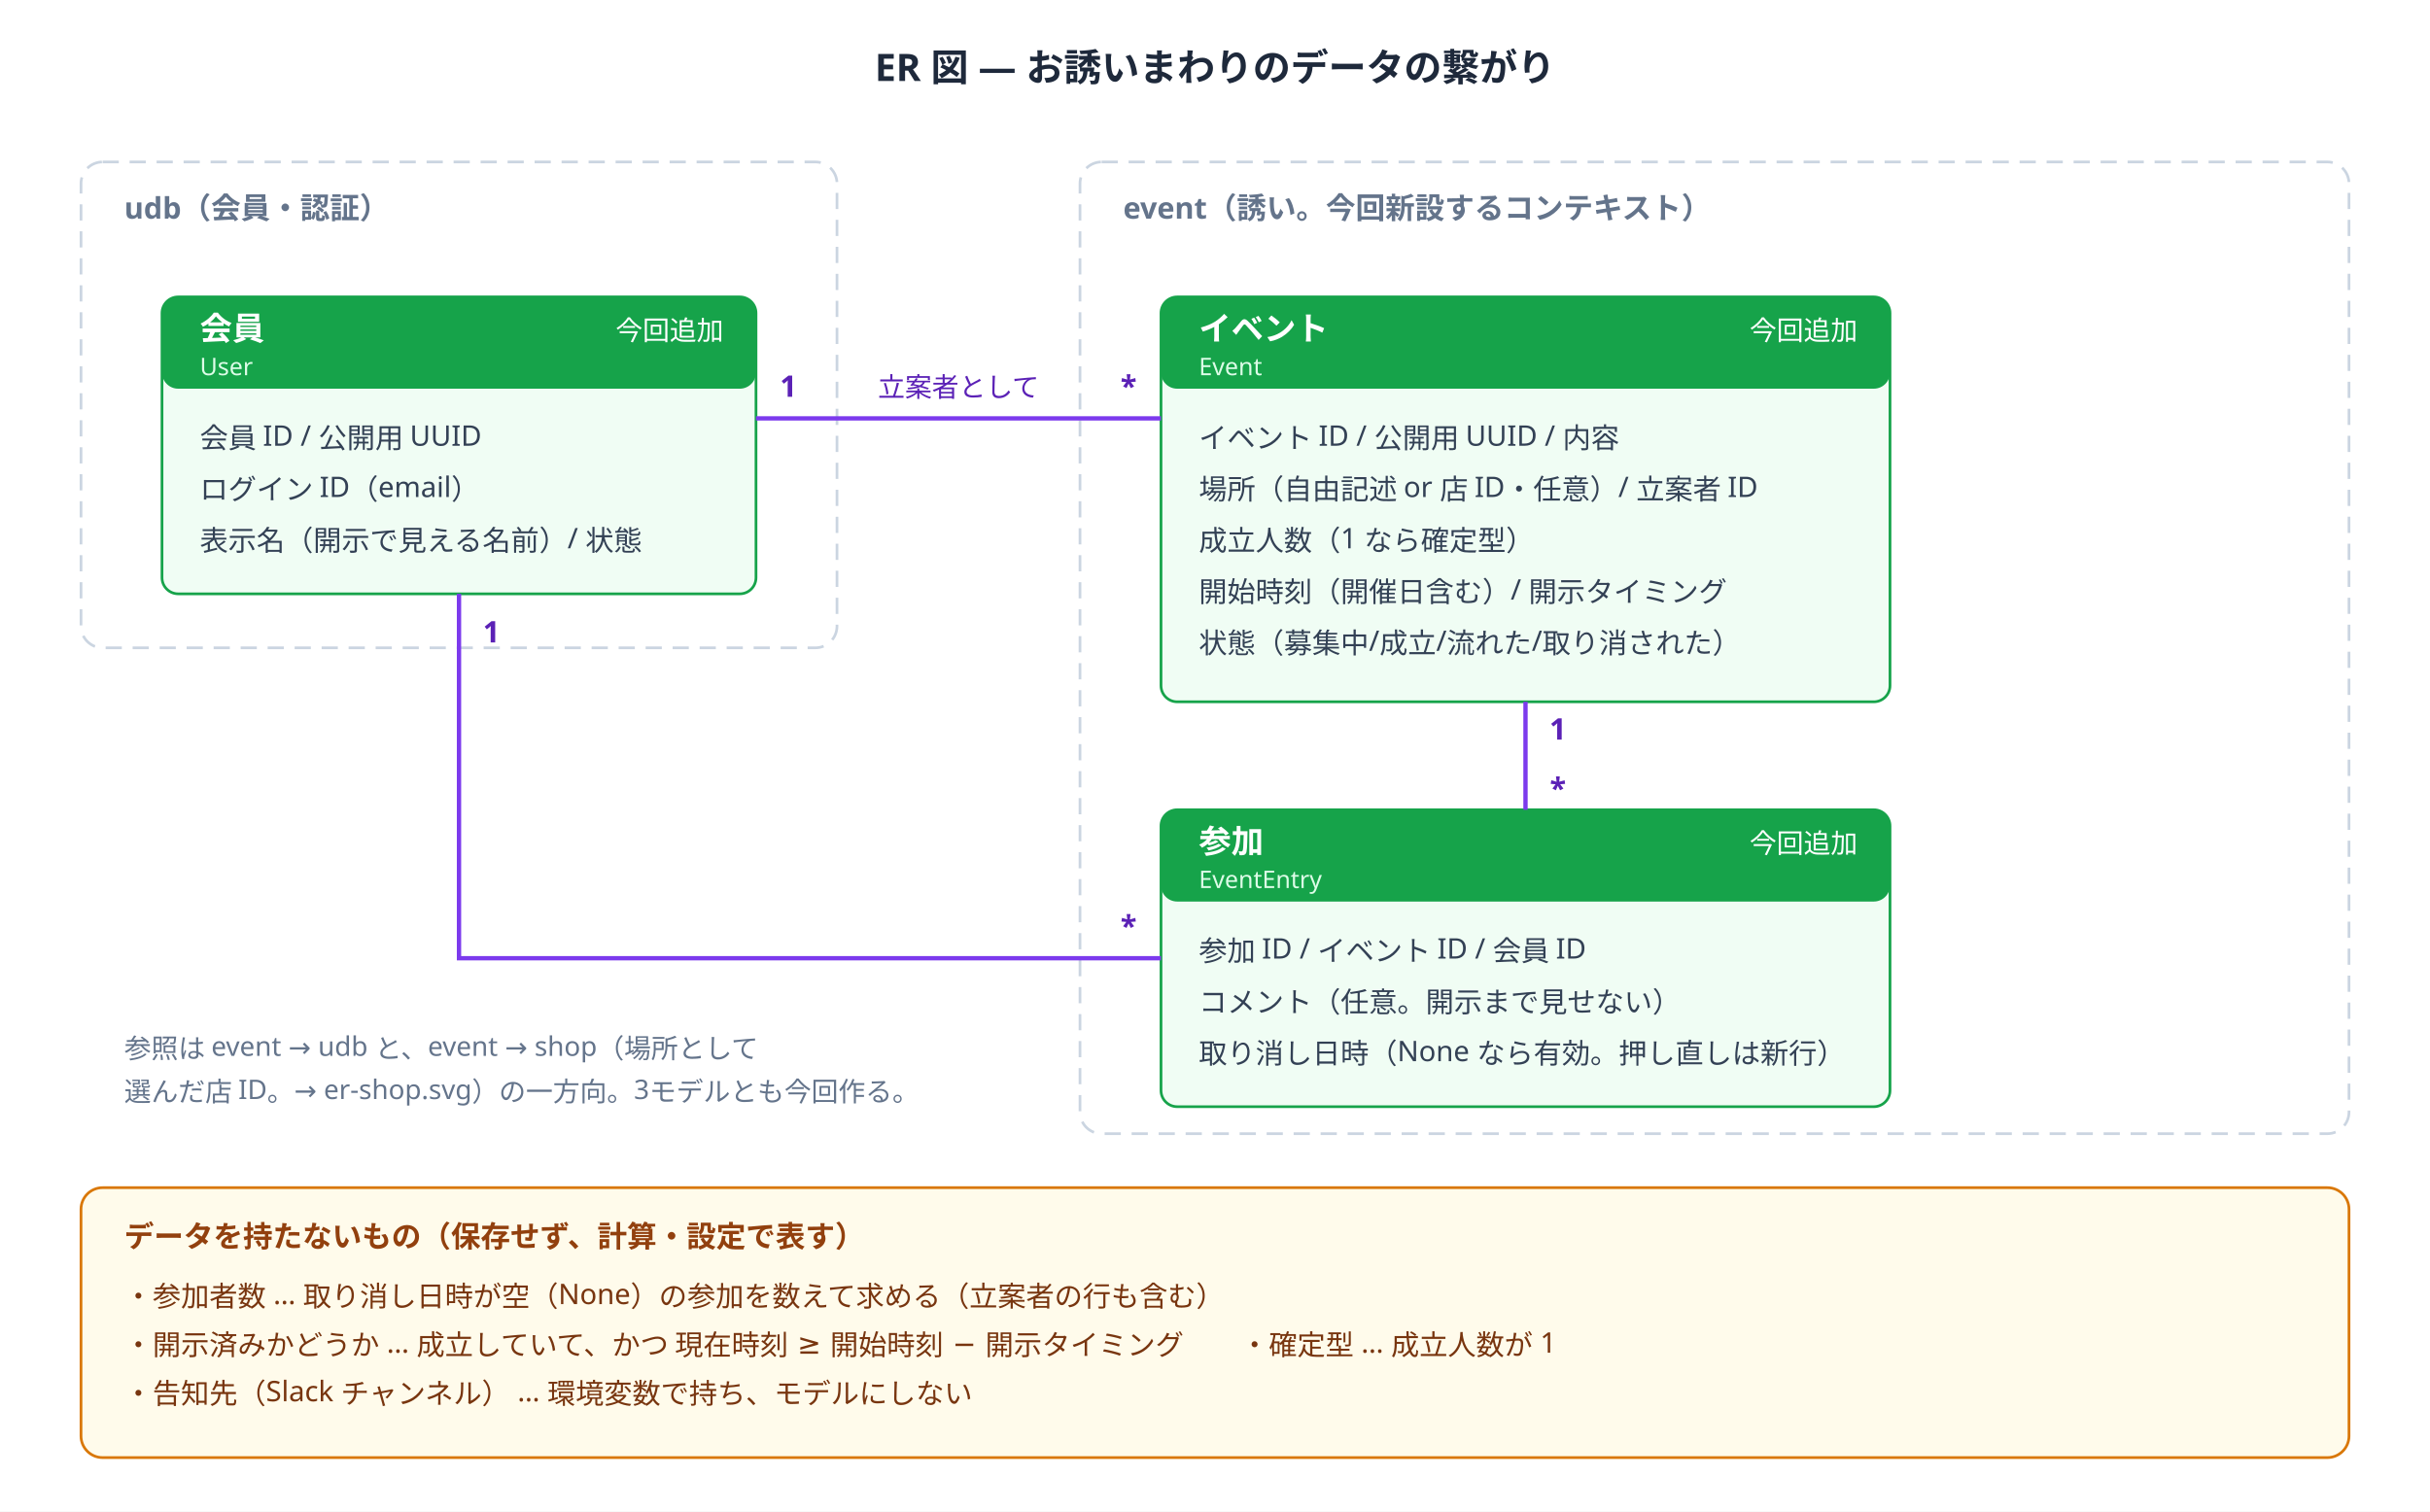
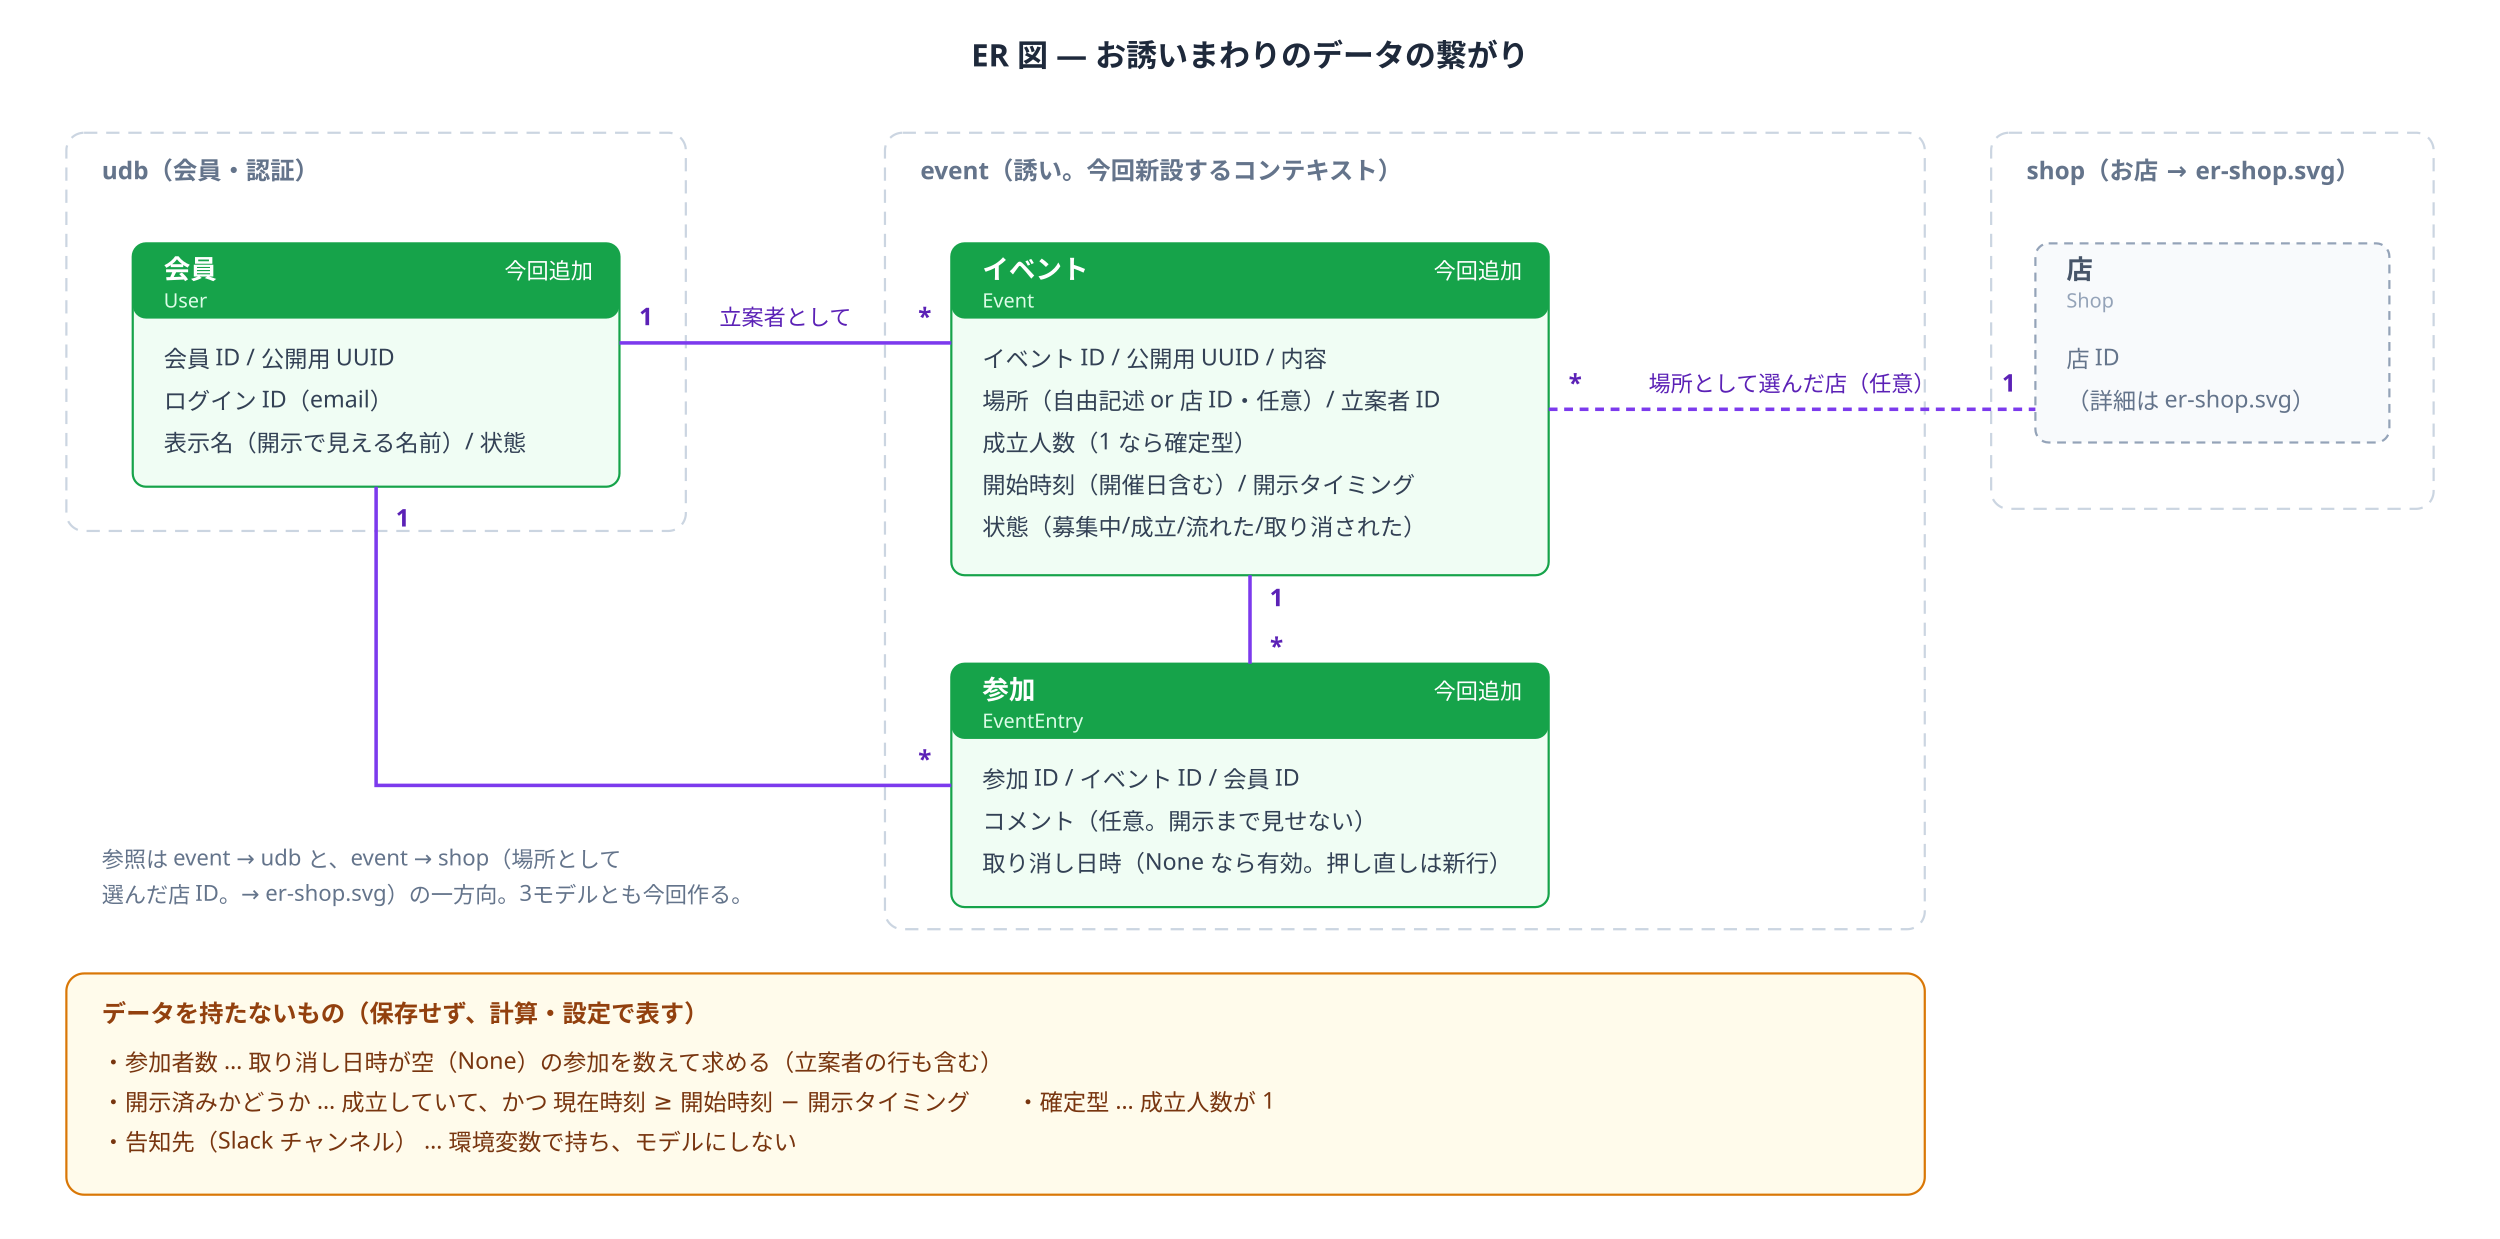
- <svg xmlns="http://www.w3.org/2000/svg" viewBox="0 0 900 560" width="900" font-family="sans-serif" font-size="14">
-   <rect x="0" y="0" width="900" height="560" fill="#ffffff" />
-   <text x="450" y="30" text-anchor="middle" font-weight="bold" fill="#1e293b">ER 図 — お誘いまわりのデータの繋がり</text>
+ <svg xmlns="http://www.w3.org/2000/svg" viewBox="0 0 1130 560" width="900" font-family="sans-serif" font-size="14">
+   <rect x="0" y="0" width="1130" height="560" fill="#ffffff" />
+   <text x="565" y="30" text-anchor="middle" font-weight="bold" fill="#1e293b">ER 図 — お誘いまわりのデータの繋がり</text>
  <rect x="30" y="60" width="280" height="180" rx="8" fill="none" stroke="#cbd5e1" stroke-dasharray="6 4" />
  <text x="46" y="81" font-size="11" font-weight="bold" fill="#64748b">udb（会員・認証）</text>
  <rect x="60" y="110" width="220" height="110" rx="6" fill="#f0fdf4" stroke="#16a34a" />
  <rect x="60" y="110" width="220" height="34" rx="6" fill="#16a34a" />
  <text x="74" y="126" font-size="12" font-weight="bold" fill="#ffffff">会員</text>
  <text x="74" y="139" font-size="9" fill="#dcfce7">User</text>
  <text x="268" y="126" text-anchor="end" font-size="10" fill="#ffffff">今回追加</text>
  <text x="74" y="166" font-size="10.5" fill="#334155">会員 ID / 公開用 UUID</text>
  <text x="74" y="185" font-size="10.5" fill="#334155">ログイン ID（email）</text>
  <text x="74" y="204" font-size="10.5" fill="#334155">表示名（開示で見える名前）/ 状態</text>
  <rect x="400" y="60" width="470" height="360" rx="8" fill="none" stroke="#cbd5e1" stroke-dasharray="6 4" />
  <text x="416" y="81" font-size="11" font-weight="bold" fill="#64748b">event（誘い。今回新設するコンテキスト）</text>
  <rect x="430" y="110" width="270" height="150" rx="6" fill="#f0fdf4" stroke="#16a34a" />
  <rect x="430" y="110" width="270" height="34" rx="6" fill="#16a34a" />
  <text x="444" y="126" font-size="12" font-weight="bold" fill="#ffffff">イベント</text>
  <text x="444" y="139" font-size="9" fill="#dcfce7">Event</text>
  <text x="688" y="126" text-anchor="end" font-size="10" fill="#ffffff">今回追加</text>
  <text x="444" y="166" font-size="10.5" fill="#334155">イベント ID / 公開用 UUID / 内容</text>
  <text x="444" y="185" font-size="10.5" fill="#334155">場所（自由記述 or 店 ID・任意）/ 立案者 ID</text>
  <text x="444" y="204" font-size="10.5" fill="#334155">成立人数（1 なら確定型）</text>
  <text x="444" y="223" font-size="10.5" fill="#334155">開始時刻（開催日含む）/ 開示タイミング</text>
  <text x="444" y="242" font-size="10.5" fill="#334155">状態（募集中/成立/流れた/取り消された）</text>
  <rect x="430" y="300" width="270" height="110" rx="6" fill="#f0fdf4" stroke="#16a34a" />
  <rect x="430" y="300" width="270" height="34" rx="6" fill="#16a34a" />
  <text x="444" y="316" font-size="12" font-weight="bold" fill="#ffffff">参加</text>
  <text x="444" y="329" font-size="9" fill="#dcfce7">EventEntry</text>
  <text x="688" y="316" text-anchor="end" font-size="10" fill="#ffffff">今回追加</text>
  <text x="444" y="356" font-size="10.5" fill="#334155">参加 ID / イベント ID / 会員 ID</text>
  <text x="444" y="375" font-size="10.5" fill="#334155">コメント（任意。開示まで見せない）</text>
  <text x="444" y="394" font-size="10.5" fill="#334155">取り消し日時（None なら有効。押し直しは新行）</text>
+   <rect x="900" y="60" width="200" height="170" rx="8" fill="none" stroke="#cbd5e1" stroke-dasharray="6 4" />
+   <text x="916" y="81" font-size="11" font-weight="bold" fill="#64748b">shop（お店 → er-shop.svg）</text>
+   <rect x="920" y="110" width="160" height="90" rx="6" fill="#f8fafc" stroke="#94a3b8" stroke-dasharray="4 3" />
+   <text x="934" y="126" font-size="12" font-weight="bold" fill="#475569">店</text>
+   <text x="934" y="139" font-size="9" fill="#94a3b8">Shop</text>
+   <text x="934" y="166" font-size="10.5" fill="#64748b">店 ID</text>
+   <text x="934" y="185" font-size="10.5" fill="#64748b">（詳細は er-shop.svg）</text>
+   <path d="M700,185 H920" fill="none" stroke="#7c3aed" stroke-width="1.6" stroke-dasharray="4 3" />
+   <text x="712" y="177" text-anchor="middle" font-size="11" font-weight="bold" fill="#5b21b6">*</text>
+   <text x="908" y="177" text-anchor="middle" font-size="11" font-weight="bold" fill="#5b21b6">1</text>
+   <text x="810" y="177" text-anchor="middle" font-size="10" fill="#5b21b6">場所として選んだ店（任意）</text>
  <path d="M280,155 H430" fill="none" stroke="#7c3aed" stroke-width="1.6" />
  <text x="292" y="147" text-anchor="middle" font-size="11" font-weight="bold" fill="#5b21b6">1</text>
  <text x="418" y="147" text-anchor="middle" font-size="11" font-weight="bold" fill="#5b21b6">*</text>
  <text x="355" y="147" text-anchor="middle" font-size="10" fill="#5b21b6">立案者として</text>
  <path d="M170,220 V355 H430" fill="none" stroke="#7c3aed" stroke-width="1.6" />
  <text x="182" y="238" text-anchor="middle" font-size="11" font-weight="bold" fill="#5b21b6">1</text>
  <text x="418" y="347" text-anchor="middle" font-size="11" font-weight="bold" fill="#5b21b6">*</text>
  <path d="M565,260 V300" fill="none" stroke="#7c3aed" stroke-width="1.6" />
  <text x="577" y="274" text-anchor="middle" font-size="11" font-weight="bold" fill="#5b21b6">1</text>
  <text x="577" y="296" text-anchor="middle" font-size="11" font-weight="bold" fill="#5b21b6">*</text>
  <rect x="30" y="440" width="840" height="100" rx="8" fill="#fffbeb" stroke="#d97706" />
  <text x="46" y="462" font-size="11" font-weight="bold" fill="#92400e">データを持たないもの（保存せず、計算・設定で表す）</text>
  <text x="46" y="484" font-size="10.5" fill="#78350f">・参加者数 … 取り消し日時が空（None）の参加を数えて求める（立案者の行も含む）</text>
  <text x="46" y="502" font-size="10.5" fill="#78350f">・開示済みかどうか … 成立していて、かつ 現在時刻 ≥ 開始時刻 − 開示タイミング　　・確定型 … 成立人数が 1</text>
  <text x="46" y="520" font-size="10.5" fill="#78350f">・告知先（Slack チャンネル） … 環境変数で持ち、モデルにしない</text>
  <text x="46" y="392" font-size="10" fill="#64748b">参照は event → udb と、event → shop（場所として</text>
  <text x="46" y="408" font-size="10" fill="#64748b">選んだ店 ID。→ er-shop.svg）の一方向。3モデルとも今回作る。</text>
</svg>
